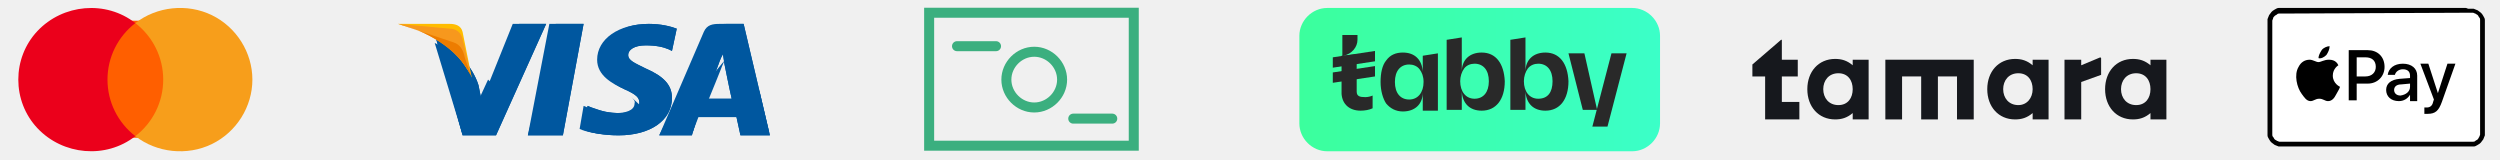
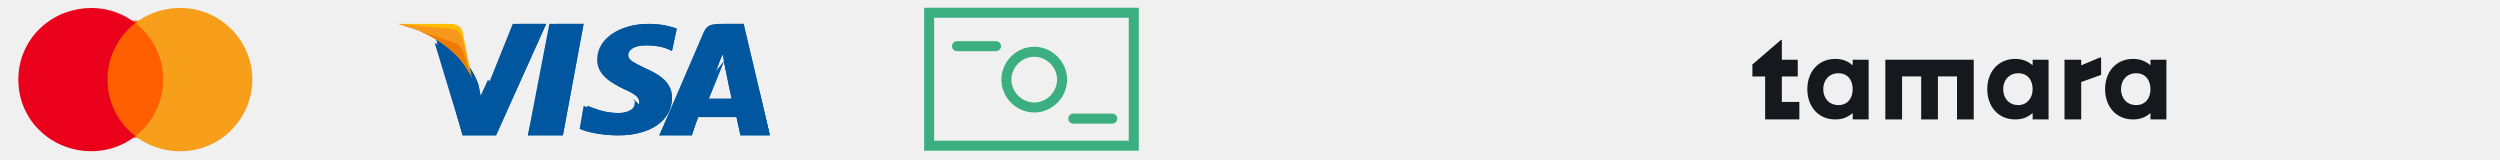
<svg xmlns="http://www.w3.org/2000/svg" xmlns:xlink="http://www.w3.org/1999/xlink" version="1.1" id="Layer_1" x="0px" y="0px" viewBox="0 0 314 20" style="enable-background:new 0 0 314 20;" xml:space="preserve">
  <style type="text/css">
	.st0{fill:#FF5F00;}
	.st1{fill:#EB001B;}
	.st2{fill:#F79E1B;}
	.st3{clip-path:url(#SVGID_2_);}
	.st4{fill:#00579F;}
	.st5{fill-rule:evenodd;clip-rule:evenodd;fill:#00579F;}
	.st6{fill:#FFBC00;}
	.st7{fill:#F7981D;}
	.st8{fill:#ED7C00;}
	.st9{fill:none;stroke:#3BAF7F;stroke-width:1.257;stroke-linecap:round;}
	.st10{fill:none;stroke:#3BAF7F;stroke-width:1.257;}
	.st11{clip-path:url(#SVGID_4_);}
	.st12{fill:url(#SVGID_5_);}
	.st13{fill:#292929;}
	.st14{clip-path:url(#SVGID_7_);}
	.st15{fill:#FFFFFF;}
	.st16{fill:#16181D;}
</style>
  <g>
    <path class="st0" d="M21.9,2.6h-9.8v14.7h9.8V2.6z" />
    <path class="st1" d="M13.5,10c0-2.8,1.3-5.4,3.5-7.1C13.3,0,7.9,0.5,4.7,3.9s-3.2,8.8,0,12.2s8.6,3.9,12.3,1   C14.8,15.4,13.5,12.8,13.5,10z" />
    <path class="st2" d="M31.7,10c0,3.4-2,6.6-5.1,8.1s-6.9,1.1-9.6-1c2.2-1.7,3.5-4.3,3.5-7.1S19.2,4.6,17,2.9c2.7-2.1,6.5-2.5,9.6-1   S31.7,6.6,31.7,10z" />
  </g>
  <g>
    <g>
      <g>
        <defs>
          <rect id="SVGID_1_" x="50" y="3" width="46.7" height="14" />
        </defs>
        <clipPath id="SVGID_2_">
          <use xlink:href="#SVGID_1_" style="overflow:visible;" />
        </clipPath>
        <g class="st3">
          <path class="st4" d="M66.3,17L69,3h4.3l-2.6,14H66.3z" />
          <path class="st4" d="M66.3,17l3.5-14h3.5l-2.6,14H66.3z" />
          <path class="st4" d="M85,3.6C84.2,3.3,83,3,81.5,3c-3.8,0-6.5,1.9-6.5,4.5c0,2,1.9,3,3.4,3.7c1.6,0.7,1.9,1.1,1.9,1.7      c0,0.9-1.2,1.3-2.3,1.3c-1.6,0-2.3-0.2-3.7-0.7l-0.5-0.2l-0.5,3c0.9,0.4,2.6,0.7,4.4,0.7c4,0,6.7-1.9,6.7-4.7      c0-1.6-1-2.7-3.3-3.7c-1.4-0.7-2.2-1-2.2-1.7c0-0.6,0.7-1.2,2.2-1.2c1.3,0,2.2,0.2,2.9,0.5l0.4,0.2L85,3.6z" />
          <path class="st4" d="M85,3.6C84.2,3.3,83,3,81.5,3c-3.8,0-5.8,1.9-5.8,4.5c0,2,1.2,3,2.7,3.7c1.6,0.7,1.9,1.1,1.9,1.7      c0,0.9-1.2,1.3-2.3,1.3c-1.6,0-2.3-0.2-3.7-0.7l-0.5-0.2l-0.5,3c0.9,0.4,2.6,0.7,4.4,0.7c4,0,6.7-1.9,6.7-4.7      c0-1.6-1-2.7-3.3-3.7c-1.4-0.7-2.2-1-2.2-1.7c0-0.6,0.7-1.2,2.2-1.2c1.3,0,2.2,0.2,2.9,0.5l0.4,0.2L85,3.6z" />
          <path class="st5" d="M88.4,4c0.4-0.9,1.1-1,2-1h3l3.3,14h-3.7l-0.5-2.3h-4.9L86.9,17h-4.1L88.4,4z M90.2,8.2      c0,0-1.3,3.4-1.6,4.1v0.1h3.3C91.7,11.6,91,8.1,91,8.1l-0.2-1.3C90.5,7.3,90.2,8.2,90.2,8.2z" />
          <path class="st5" d="M89.3,4c0.4-0.9,1.1-1,2-1h2.1l3.3,14h-3.7l-0.5-2.3h-4.9L86.9,17h-4.1L89.3,4z M90.2,8.2      c0,0-1.2,3.3-1.6,4.1v0.1h3.3C91.7,11.6,91,8.1,91,8.1l-0.2-1.3C90.5,7.3,90.2,8.2,90.2,8.2z" />
          <path class="st4" d="M60.5,12.7l-0.4-2c-0.7-2.3-3-4.9-5.4-6.1L58.1,17h4.2l6.3-14h-4.2L60.5,12.7z" />
          <path class="st4" d="M60.5,12.7l-0.4-2c-0.7-2.3-3-4.9-5.4-6.1L58.1,17h4.2l6.3-14h-3.4L60.5,12.7z" />
          <path class="st6" d="M50,3l0.6,0.2c4.4,1,7.5,3.7,8.7,6.8l-1.2-6c-0.2-0.8-0.9-1-1.6-1H50z" />
          <path class="st7" d="M50,3c4.4,1.1,8.2,3.8,9.3,7l-1.2-5.1c-0.2-0.9-0.9-1.3-1.6-1.3L50,3z" />
          <path class="st8" d="M50,3c4.4,1.1,8.2,3.8,9.3,7l-0.9-2.7c-0.2-0.9-0.5-1.7-1.5-2L50,3z" />
          <path class="st4" d="M63.8,12.4L61.3,10l-1.2,2.6l-0.3-1.7c-0.7-2.1-2.8-4.4-5.2-5.5L58,16.6h4L63.8,12.4z" />
          <path class="st4" d="M70.7,16.6l-3.2-3.1l-0.6,3.1H70.7z" />
          <path class="st4" d="M79.3,12.2c0.3,0.3,0.5,0.5,0.4,0.8c0,0.9-1.2,1.2-2.3,1.2c-1.5,0-2.3-0.2-3.6-0.7l-0.5-0.2l-0.5,2.9      c0.9,0.4,2.5,0.7,4.2,0.7c2.4,0,4.3-0.6,5.4-1.8L79.3,12.2z" />
          <path class="st4" d="M83.6,16.6h3.4l0.8-2.1h4.7l0.5,2.1h3.6l-1.2-5.1l-4.4-4l0.2,1.1c0,0,0.8,3.2,0.9,3.9h-3.1      c0.3-0.7,1.5-3.7,1.5-3.7s0.3-0.8,0.5-1.2" />
        </g>
      </g>
    </g>
  </g>
  <g>
    <path class="st9" d="M120.2,5.8h4.9" />
    <path class="st9" d="M134.8,14.9h4.9" />
    <path class="st10" d="M129.9,13.5c1.9,0,3.5-1.6,3.5-3.5s-1.6-3.5-3.5-3.5c-1.9,0-3.5,1.6-3.5,3.5C126.4,11.9,128,13.5,129.9,13.5z   " />
    <path class="st10" d="M142.4,1.6h-25.7v16.7h25.7V1.6z" />
  </g>
  <g>
-     <g>
-       <g>
-         <defs>
-           <rect id="SVGID_3_" x="163.2" y="1" width="45.3" height="18" />
-         </defs>
-         <clipPath id="SVGID_4_">
-           <use xlink:href="#SVGID_3_" style="overflow:visible;" />
-         </clipPath>
-         <g class="st11">
-           <linearGradient id="SVGID_5_" gradientUnits="userSpaceOnUse" x1="163.2" y1="488" x2="208.5" y2="488" gradientTransform="matrix(1 0 0 1 0 -478)">
-             <stop offset="0" style="stop-color:#3BFF9D" />
-             <stop offset="1" style="stop-color:#3BFFC8" />
-           </linearGradient>
-           <path class="st12" d="M205,19h-38.3c-1.9,0-3.5-1.6-3.5-3.5v-11c0-1.9,1.6-3.5,3.5-3.5H205c1.9,0,3.5,1.6,3.5,3.5v11      C208.5,17.4,206.9,19,205,19z" />
-           <path class="st13" d="M202.4,6.7l-2.4,9.2l0,0h1.9l2.4-9.2H202.4z" />
-           <path class="st13" d="M172.4,12c-0.2,0.1-0.6,0.2-0.9,0.2c-0.7,0-1.1-0.1-1.1-0.7l0,0c0,0,0,0,0-0.1V9.8V9.6V8.5l0,0V8V7.8v-1      L168.7,7c1.1-0.2,1.8-1.1,1.8-2V4.4h-1.9V7h-0.1v4.8c0.1,1.3,1,2.1,2.4,2.1c0.5,0,1.1-0.1,1.5-0.3l0,0V12L172.4,12z" />
-           <path class="st13" d="M172.7,6.4l-5.3,0.8v1.3l5.3-0.8V6.4z" />
-           <path class="st13" d="M172.7,8.3l-5.3,0.8v1.3l5.3-0.8V8.3z" />
-           <path class="st13" d="M178.7,9c-0.1-1.5-1-2.4-2.5-2.4c-0.9,0-1.6,0.3-2.1,1c-0.5,0.6-0.7,1.6-0.7,2.7s0.3,2.1,0.7,2.7      c0.5,0.6,1.2,1,2.1,1c1.5,0,2.5-0.9,2.5-2.4v2.3h1.9V6.7L178.7,7 M178.8,10.3c0,1.3-0.7,2.2-1.8,2.2s-1.8-0.8-1.8-2.2      s0.7-2.2,1.8-2.2c0.5,0,1,0.2,1.3,0.6C178.6,9.1,178.8,9.6,178.8,10.3z" />
-           <path class="st13" d="M186.1,6.6c-1.5,0-2.5,0.9-2.5,2.4V4.7L181.7,5v8.8h1.9v-2.3c0.1,1.5,1,2.4,2.5,2.4c1.8,0,2.9-1.4,2.9-3.7      C188.9,8,187.9,6.6,186.1,6.6z M185.2,12.4c-1.1,0-1.8-0.9-1.8-2.2c0-0.6,0.2-1.2,0.5-1.6c0.3-0.4,0.8-0.6,1.3-0.6      c1.1,0,1.8,0.8,1.8,2.2S186.3,12.4,185.2,12.4z" />
-           <path class="st13" d="M194.1,6.6c-1.5,0-2.5,0.9-2.5,2.4V4.7L189.7,5v8.8h1.9v-2.3c0.1,1.5,1,2.4,2.5,2.4c1.8,0,2.9-1.4,2.9-3.7      C196.9,8,195.9,6.6,194.1,6.6z M193.2,12.4c-1.1,0-1.8-0.9-1.8-2.2c0-0.6,0.2-1.2,0.5-1.6c0.3-0.4,0.8-0.6,1.3-0.6      c1.1,0,1.8,0.8,1.8,2.2S194.4,12.4,193.2,12.4z" />
-           <path class="st13" d="M197,6.7h2l1.6,7.1h-1.8L197,6.7z" />
-         </g>
-       </g>
-     </g>
-   </g>
-   <g>
-     <g>
-       <g>
-         <defs>
-           <rect id="SVGID_6_" x="284.7" y="1" width="27.4" height="18" />
-         </defs>
-         <clipPath id="SVGID_7_">
-           <use xlink:href="#SVGID_6_" style="overflow:visible;" />
-         </clipPath>
-         <g class="st14">
-           <path d="M309.7,1h-22.5c-0.1,0-0.2,0-0.3,0c-0.1,0-0.2,0-0.2,0c-0.2,0-0.3,0-0.5,0s-0.3,0.1-0.5,0.2s-0.3,0.2-0.4,0.3      c-0.1,0.1-0.2,0.3-0.3,0.4c-0.1,0.2-0.1,0.3-0.2,0.5c0,0.2,0,0.3,0,0.5c0,0.1,0,0.2,0,0.2c0,0.1,0,0.2,0,0.3V16      c0,0.1,0,0.2,0,0.3c0,0.1,0,0.2,0,0.2c0,0.2,0,0.3,0,0.5s0.1,0.3,0.2,0.5s0.2,0.3,0.3,0.4c0.1,0.1,0.3,0.2,0.4,0.3      c0.2,0.1,0.3,0.1,0.5,0.2c0.2,0,0.3,0,0.5,0c0.1,0,0.2,0,0.2,0c0.1,0,0.2,0,0.3,0h22.5c0.1,0,0.2,0,0.3,0c0.1,0,0.2,0,0.2,0      c0.2,0,0.3,0,0.5,0s0.3-0.1,0.5-0.2s0.3-0.2,0.4-0.3c0.1-0.1,0.2-0.3,0.3-0.4c0.1-0.2,0.1-0.3,0.2-0.5c0-0.2,0-0.3,0-0.5      c0-0.1,0-0.2,0-0.2c0-0.1,0-0.2,0-0.3V3.5c0-0.1,0-0.2,0-0.3s0-0.2,0-0.2c0-0.2,0-0.3,0-0.5S312,2.2,311.9,2s-0.2-0.3-0.3-0.4      c-0.1-0.1-0.3-0.2-0.4-0.3c-0.2-0.1-0.3-0.1-0.5-0.2c-0.2,0-0.3,0-0.5,0c-0.1,0-0.2,0-0.2,0C309.8,1,309.7,1,309.7,1z" />
-           <path class="st15" d="M309.7,1.6h0.3c0.1,0,0.2,0,0.2,0c0.1,0,0.3,0,0.4,0s0.2,0.1,0.3,0.1c0.1,0.1,0.2,0.1,0.3,0.2      c0.1,0.1,0.1,0.2,0.2,0.3s0.1,0.2,0.1,0.3s0,0.3,0,0.4c0,0.1,0,0.1,0,0.2c0,0.1,0,0.2,0,0.3V16c0,0.1,0,0.2,0,0.3      c0,0.1,0,0.1,0,0.2s0,0.3,0,0.4s-0.1,0.2-0.1,0.3c-0.1,0.1-0.1,0.2-0.2,0.3c-0.1,0.1-0.2,0.1-0.3,0.2c-0.1,0.1-0.2,0.1-0.3,0.1      c-0.1,0-0.3,0-0.4,0s-0.2,0-0.2,0c-0.1,0-0.2,0-0.3,0h-22.5l0,0c-0.1,0-0.2,0-0.3,0c-0.1,0-0.2,0-0.2,0c-0.1,0-0.3,0-0.4,0      s-0.2-0.1-0.3-0.1c-0.1-0.1-0.2-0.1-0.3-0.2c-0.1-0.1-0.1-0.2-0.2-0.3c-0.1-0.1-0.1-0.2-0.1-0.3c0-0.1,0-0.3,0-0.4s0-0.1,0-0.2      v-0.2V16V3.5V3.4V3.2c0-0.1,0-0.1,0-0.2c0-0.1,0-0.3,0-0.4c0-0.1,0.1-0.2,0.1-0.3s0.1-0.2,0.2-0.3c0.1-0.1,0.2-0.1,0.3-0.2      c0.1-0.1,0.2-0.1,0.3-0.1c0.1,0,0.3,0,0.4,0s0.2,0,0.2,0h0.3L309.7,1.6L309.7,1.6z" />
-           <path d="M292.2,6.9c0.2-0.3,0.4-0.7,0.4-1.1c-0.3,0-0.8,0.2-1,0.5s-0.4,0.7-0.4,1C291.5,7.4,291.9,7.2,292.2,6.9z" />
-           <path d="M292.5,7.5c-0.6,0-1,0.3-1.3,0.3s-0.7-0.3-1.1-0.3c-0.6,0-1.1,0.3-1.4,0.9c-0.6,1-0.2,2.6,0.4,3.4      c0.3,0.4,0.6,0.9,1.1,0.9c0.4,0,0.6-0.3,1.1-0.3s0.7,0.3,1.1,0.3c0.5,0,0.8-0.4,1-0.8c0.3-0.5,0.5-0.9,0.5-1      c0,0-0.9-0.4-0.9-1.4c0-0.9,0.7-1.3,0.7-1.3C293.4,7.5,292.7,7.5,292.5,7.5z" />
-           <path d="M297.4,6.3c1.2,0,2.1,0.8,2.1,2.1c0,1.2-0.9,2.1-2.1,2.1H296v2.1h-1V6.3H297.4z M296,9.6h1.1c0.8,0,1.3-0.5,1.3-1.2      c0-0.8-0.5-1.2-1.3-1.2H296V9.6z" />
-           <path d="M299.7,11.3c0-0.8,0.6-1.3,1.7-1.4l1.3-0.1V9.5c0-0.5-0.3-0.8-0.9-0.8c-0.5,0-0.9,0.3-1,0.7h-0.9      c0.1-0.8,0.8-1.4,1.9-1.4s1.8,0.6,1.8,1.5v3.2h-0.9v-0.8l0,0c-0.3,0.5-0.8,0.8-1.4,0.8C300.3,12.7,299.7,12.1,299.7,11.3z       M302.7,10.9v-0.4l-1.1,0.1c-0.6,0-0.9,0.3-0.9,0.7s0.3,0.7,0.8,0.7C302.2,11.9,302.7,11.5,302.7,10.9z" />
-           <path d="M304.5,14.3v-0.8c0.1,0,0.2,0,0.3,0c0.4,0,0.7-0.2,0.8-0.7l0.1-0.3L304,8h1l1.2,3.7l0,0l1.2-3.7h1l-1.7,4.8      c-0.4,1.1-0.8,1.5-1.8,1.5C304.8,14.3,304.5,14.3,304.5,14.3z" />
-         </g>
-       </g>
-     </g>
-   </g>
-   <g>
    <path class="st16" d="M243.4,7.5h-2.1h-2.4h-2.1v2.1V15h2.1V9.6h2.4V15h2.1V9.6h2.4V15h2.1V9.6V7.5h-2.1H243.4z" />
    <path class="st16" d="M223.8,9.6h2V7.5h-2V5h-0.1l-3.6,3.1v1.5h1.6v3.2V15h2.1h2.2v-2.2h-2.2V9.6z" />
    <path class="st16" d="M232.7,8.2c-0.7-0.6-1.4-0.8-2.2-0.8c-2.1,0-3.5,1.6-3.5,3.8s1.4,3.8,3.5,3.8c0.8,0,1.5-0.2,2.2-0.8V15h2V7.5   h-2V8.2z M230.9,13.2c-1.2,0-1.9-0.9-1.9-2s0.7-2,1.9-2s1.8,0.9,1.8,2S232.1,13.2,230.9,13.2z" />
    <path class="st16" d="M270.1,7.5v0.7c-0.7-0.6-1.4-0.8-2.2-0.8c-2.1,0-3.5,1.6-3.5,3.8s1.4,3.8,3.5,3.8c0.8,0,1.5-0.2,2.2-0.8V15h2   V7.5H270.1z M268.3,13.2c-1.2,0-1.9-0.9-1.9-2s0.7-2,1.9-2c1.2,0,1.8,0.9,1.8,2S269.5,13.2,268.3,13.2z" />
    <path class="st16" d="M255.3,8.2c-0.7-0.6-1.4-0.8-2.2-0.8c-2.1,0-3.5,1.6-3.5,3.8s1.4,3.8,3.5,3.8c0.8,0,1.5-0.2,2.2-0.8V15h2V7.5   h-2L255.3,8.2L255.3,8.2z M253.5,13.2c-1.2,0-1.9-0.9-1.9-2s0.7-2,1.9-2s1.8,0.9,1.8,2S254.6,13.2,253.5,13.2z" />
    <path class="st16" d="M261.4,8.2V7.5h-2.1V15h2.1v-4.7l2.5-0.9V7.3l-0.1-0.1L261.4,8.2z" />
  </g>
</svg>
